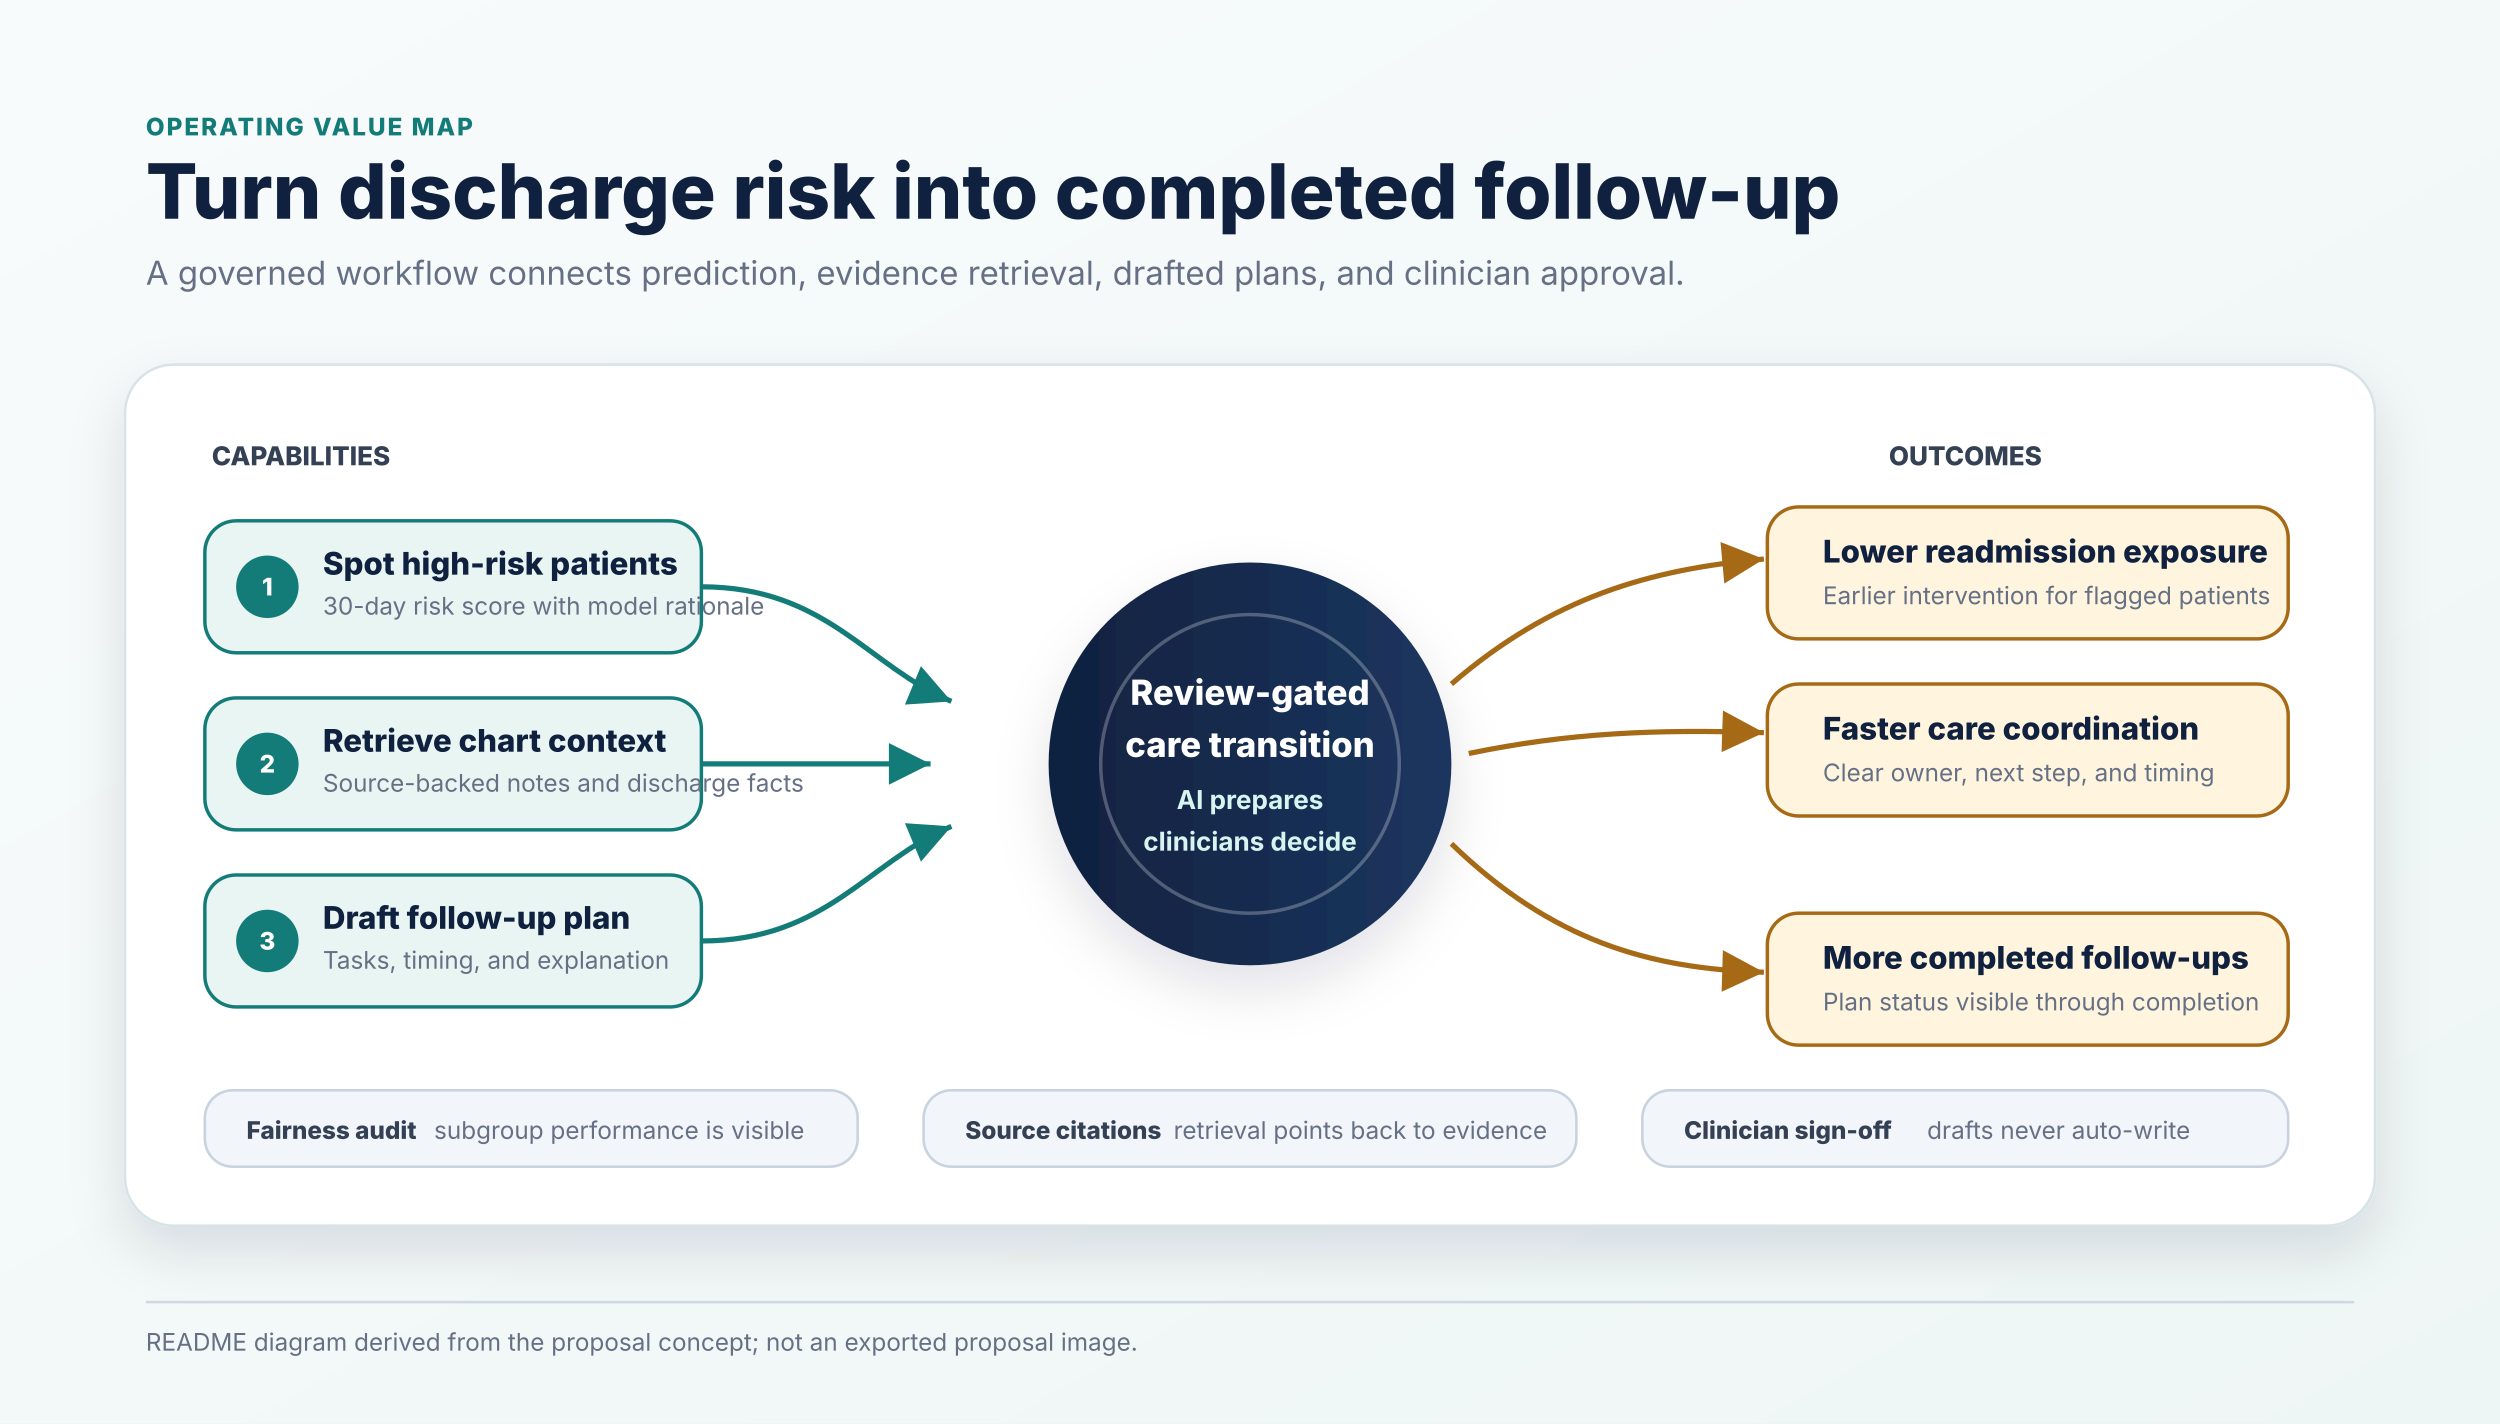
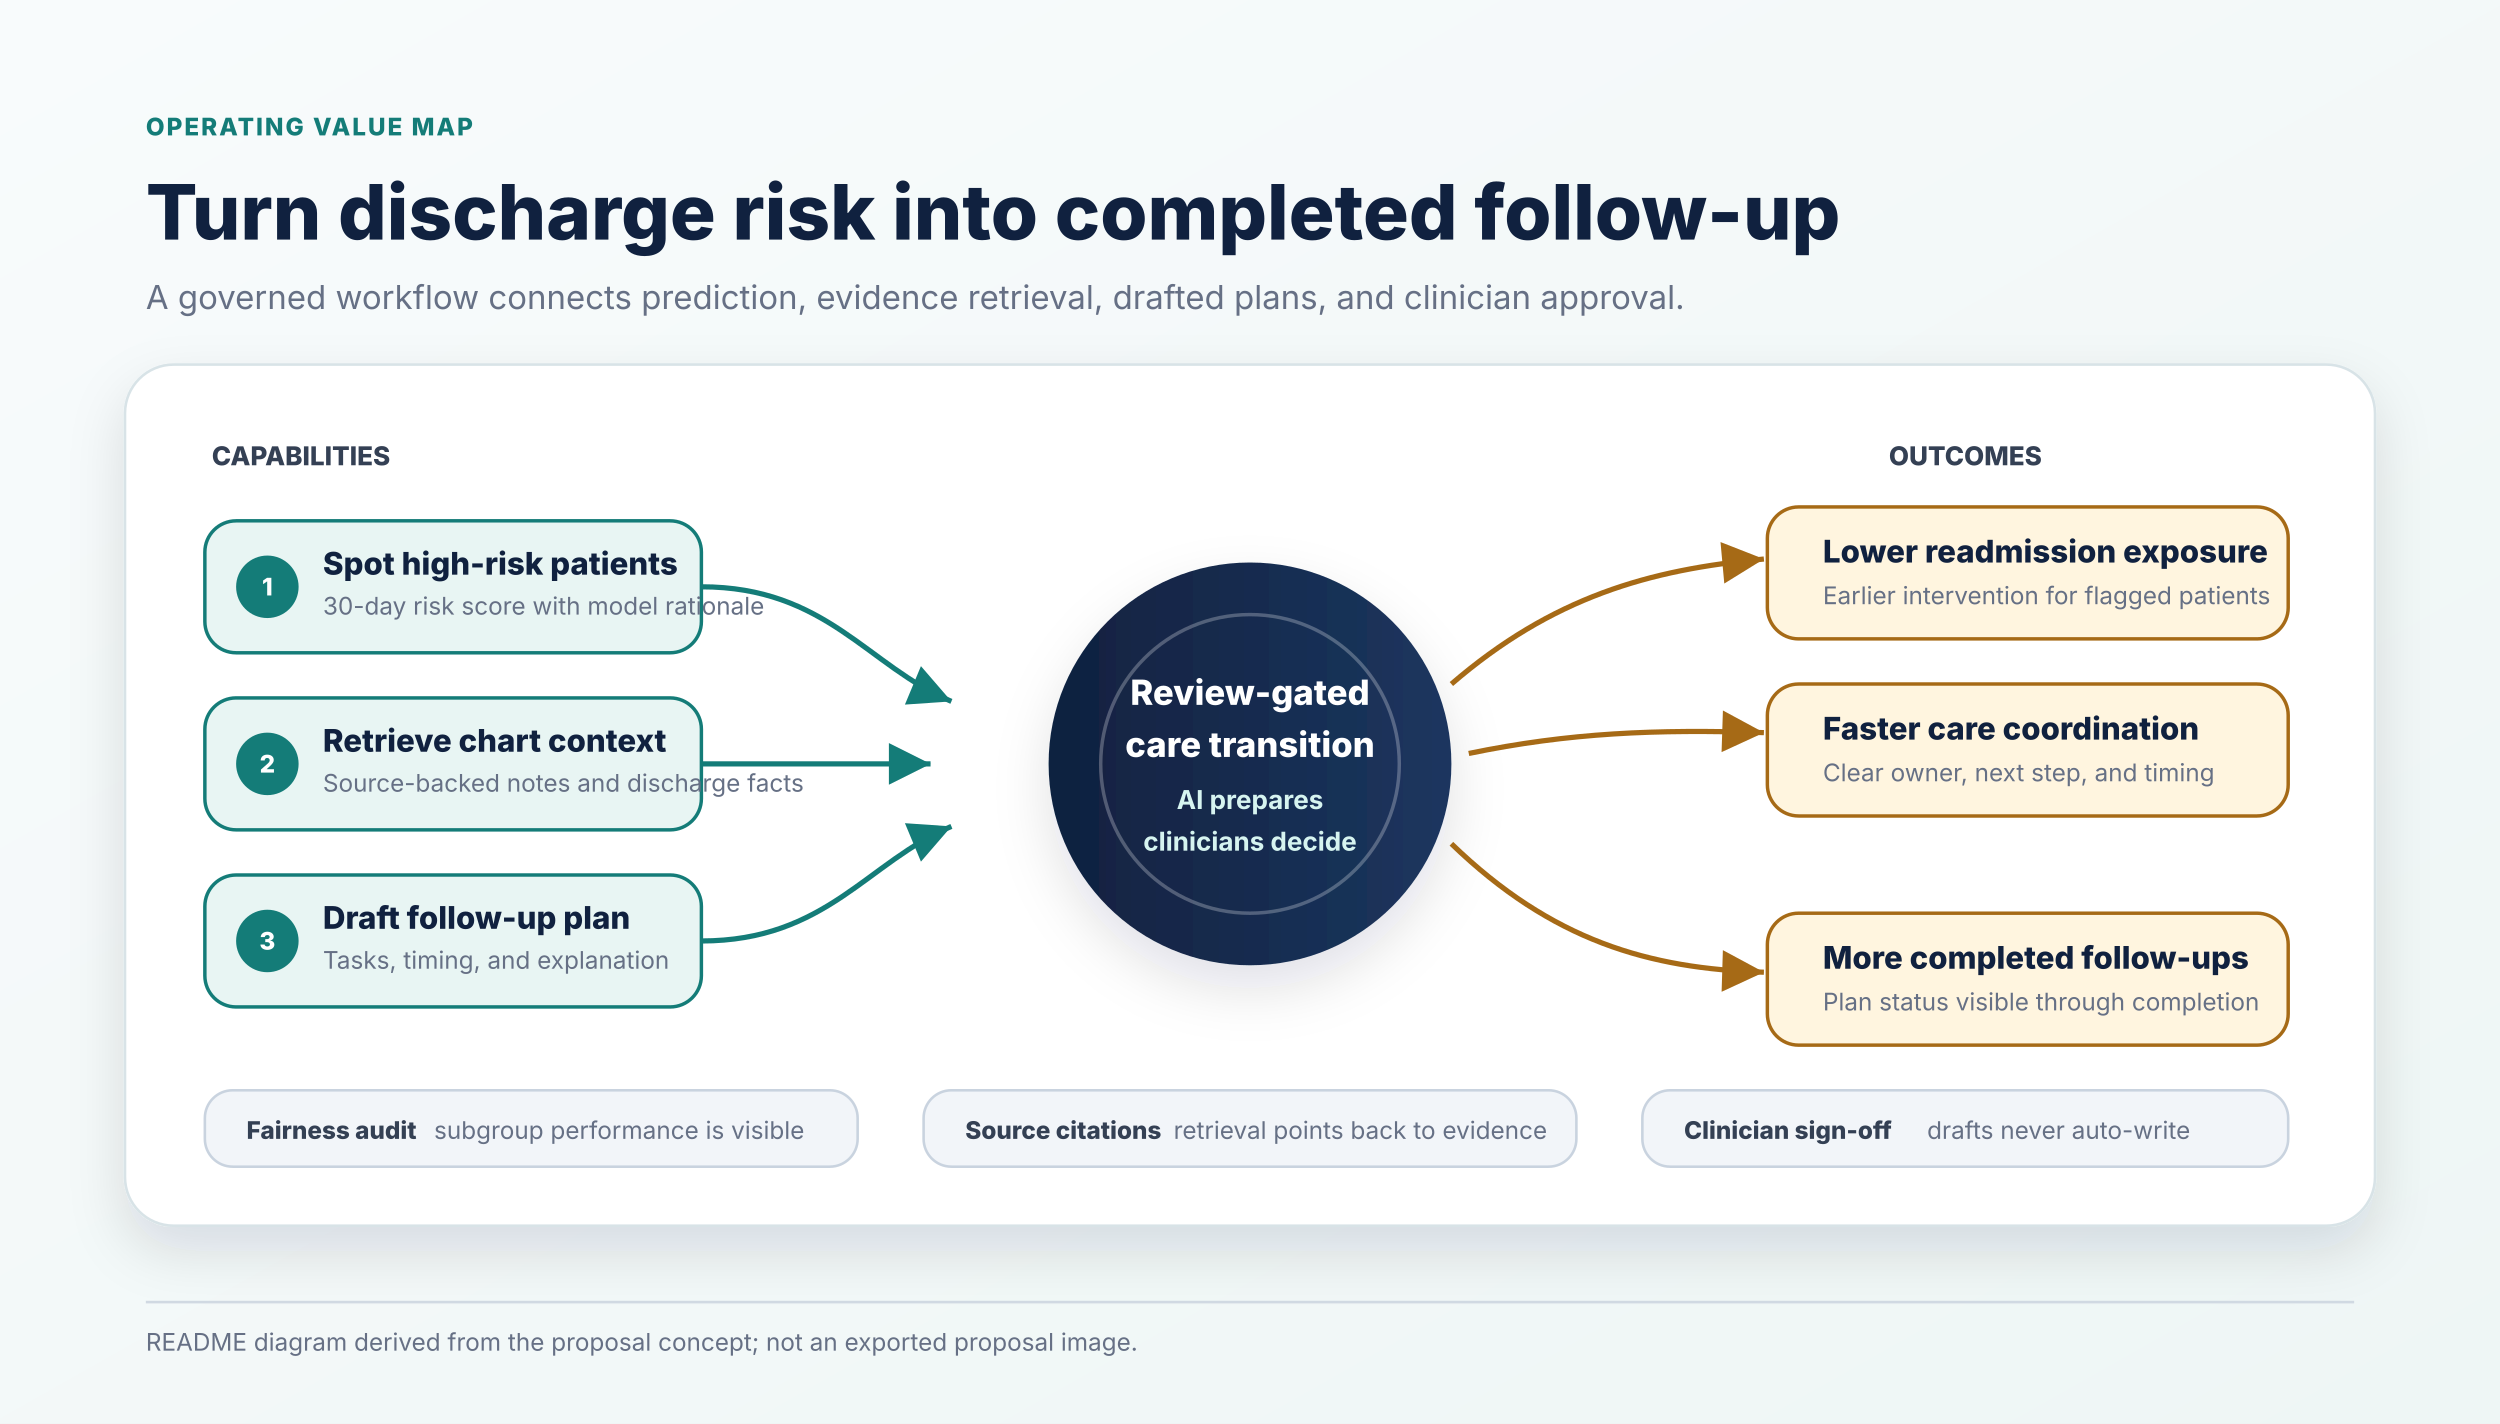
<svg xmlns="http://www.w3.org/2000/svg" width="1440" height="820" viewBox="0 0 1440 820" role="img" aria-labelledby="title desc">
  <defs>
    <linearGradient id="page" x1="0" x2="1" y1="0" y2="1">
      <stop offset="0" stop-color="#f8fbfc" />
      <stop offset="1" stop-color="#eef6f5" />
    </linearGradient>
    <linearGradient id="navyGrad" x1="0" x2="1">
      <stop offset="0" stop-color="#10213f" />
      <stop offset="1" stop-color="#1c365f" />
    </linearGradient>
    <filter id="shadow" x="-20%" y="-20%" width="140%" height="140%">
      <feDropShadow dx="0" dy="14" stdDeviation="16" flood-color="#0f172a" flood-opacity="0.12" />
    </filter>
    <marker id="arrowTeal" markerWidth="12" markerHeight="12" refX="10" refY="6" orient="auto">
      <path d="M2 2 L10 6 L2 10 Z" fill="#147c78" />
    </marker>
    <marker id="arrowGold" markerWidth="12" markerHeight="12" refX="10" refY="6" orient="auto">
      <path d="M2 2 L10 6 L2 10 Z" fill="#a66a16" />
    </marker>
    <style>
      .bg { fill: url(#page); }
      .ink { fill: #10213f; font-family: Inter, Segoe UI, Arial, sans-serif; }
      .muted { fill: #667085; font-family: Inter, Segoe UI, Arial, sans-serif; }
      .label { fill: #344054; font-family: Inter, Segoe UI, Arial, sans-serif; }
      .eyebrow { fill: #147c78; font-family: Inter, Segoe UI, Arial, sans-serif; font-size: 14px; font-weight: 800; letter-spacing: .08em; }
      .panel { fill: #ffffff; stroke: #d8e3e7; stroke-width: 1.5; rx: 28; filter: url(#shadow); }
      .cap { fill: #e8f5f3; stroke: #147c78; stroke-width: 2; rx: 18; }
      .out { fill: #fff5df; stroke: #a66a16; stroke-width: 2; rx: 18; }
      .guard { fill: #f2f5f9; stroke: #c9d3df; stroke-width: 1.5; rx: 16; }
      .hub { fill: url(#navyGrad); filter: url(#shadow); }
      .lineT { stroke: #147c78; stroke-width: 3; fill: none; marker-end: url(#arrowTeal); }
      .lineG { stroke: #a66a16; stroke-width: 3; fill: none; marker-end: url(#arrowGold); }
      .thin { stroke: #d0d9e2; stroke-width: 1.5; fill: none; }
      .num { fill: #ffffff; font-family: Inter, Segoe UI, Arial, sans-serif; font-weight: 800; font-size: 14px; }
    </style>
  </defs>
  <rect class="bg" width="1440" height="820" />
  <text class="eyebrow" x="84" y="78">OPERATING VALUE MAP</text>
-   <text class="ink" x="84" y="126" font-size="44" font-weight="800">Turn discharge risk into completed follow-up</text>
-   <text class="muted" x="84" y="164" font-size="19">A governed workflow connects prediction, evidence retrieval, drafted plans, and clinician approval.</text>
+   <text class="ink" x="84" y="138" font-size="44" font-weight="800">Turn discharge risk into completed follow-up</text>
+   <text class="muted" x="84" y="178" font-size="19">A governed workflow connects prediction, evidence retrieval, drafted plans, and clinician approval.</text>
  <rect class="panel" x="72" y="210" width="1296" height="496" />
  <text class="label" x="122" y="268" font-size="15" font-weight="800">CAPABILITIES</text>
  <text class="label" x="1088" y="268" font-size="15" font-weight="800">OUTCOMES</text>
  <g>
    <rect class="cap" x="118" y="300" width="286" height="76" />
    <circle cx="154" cy="338" r="18" fill="#147c78" />
    <text class="num" x="154" y="343" text-anchor="middle">1</text>
    <text class="ink" x="186" y="331" font-size="18" font-weight="800">Spot high-risk patients</text>
    <text class="muted" x="186" y="354" font-size="14">30-day risk score with model rationale</text>
    <rect class="cap" x="118" y="402" width="286" height="76" />
    <circle cx="154" cy="440" r="18" fill="#147c78" />
    <text class="num" x="154" y="445" text-anchor="middle">2</text>
    <text class="ink" x="186" y="433" font-size="18" font-weight="800">Retrieve chart context</text>
    <text class="muted" x="186" y="456" font-size="14">Source-backed notes and discharge facts</text>
    <rect class="cap" x="118" y="504" width="286" height="76" />
    <circle cx="154" cy="542" r="18" fill="#147c78" />
    <text class="num" x="154" y="547" text-anchor="middle">3</text>
    <text class="ink" x="186" y="535" font-size="18" font-weight="800">Draft follow-up plan</text>
    <text class="muted" x="186" y="558" font-size="14">Tasks, timing, and explanation</text>
  </g>
  <path class="lineT" d="M404 338 C476 338 500 384 548 404" />
  <path class="lineT" d="M404 440 H536" />
  <path class="lineT" d="M404 542 C476 542 500 496 548 476" />
  <circle class="hub" cx="720" cy="440" r="116" />
  <circle cx="720" cy="440" r="86" fill="none" stroke="#ffffff" stroke-opacity="0.26" stroke-width="2" />
  <text x="720" y="406" fill="#ffffff" font-family="Inter, Segoe UI, Arial, sans-serif" font-size="20" font-weight="800" text-anchor="middle">Review-gated</text>
  <text x="720" y="436" fill="#ffffff" font-family="Inter, Segoe UI, Arial, sans-serif" font-size="20" font-weight="800" text-anchor="middle">care transition</text>
  <text x="720" y="466" fill="#d6f4f0" font-family="Inter, Segoe UI, Arial, sans-serif" font-size="15" font-weight="700" text-anchor="middle">AI prepares</text>
  <text x="720" y="490" fill="#d6f4f0" font-family="Inter, Segoe UI, Arial, sans-serif" font-size="15" font-weight="700" text-anchor="middle">clinicians decide</text>
  <path class="lineG" d="M836 394 C894 344 950 328 1016 322" />
  <path class="lineG" d="M846 434 C904 422 954 420 1016 422" />
  <path class="lineG" d="M836 486 C894 542 950 558 1016 560" />
  <g>
    <rect class="out" x="1018" y="292" width="300" height="76" />
    <text class="ink" x="1050" y="324" font-size="18" font-weight="800">Lower readmission exposure</text>
    <text class="muted" x="1050" y="348" font-size="14">Earlier intervention for flagged patients</text>
    <rect class="out" x="1018" y="394" width="300" height="76" />
    <text class="ink" x="1050" y="426" font-size="18" font-weight="800">Faster care coordination</text>
    <text class="muted" x="1050" y="450" font-size="14">Clear owner, next step, and timing</text>
    <rect class="out" x="1018" y="526" width="300" height="76" />
    <text class="ink" x="1050" y="558" font-size="18" font-weight="800">More completed follow-ups</text>
    <text class="muted" x="1050" y="582" font-size="14">Plan status visible through completion</text>
  </g>
  <g>
    <rect class="guard" x="118" y="628" width="376" height="44" />
    <text class="label" x="142" y="656" font-size="14" font-weight="800">Fairness audit</text>
    <text class="muted" x="250" y="656" font-size="14">subgroup performance is visible</text>
    <rect class="guard" x="532" y="628" width="376" height="44" />
    <text class="label" x="556" y="656" font-size="14" font-weight="800">Source citations</text>
    <text class="muted" x="676" y="656" font-size="14">retrieval points back to evidence</text>
    <rect class="guard" x="946" y="628" width="372" height="44" />
    <text class="label" x="970" y="656" font-size="14" font-weight="800">Clinician sign-off</text>
    <text class="muted" x="1110" y="656" font-size="14">drafts never auto-write</text>
  </g>
  <line class="thin" x1="84" y1="750" x2="1356" y2="750" />
  <text class="muted" x="84" y="778" font-size="14">README diagram derived from the proposal concept; not an exported proposal image.</text>
</svg>
